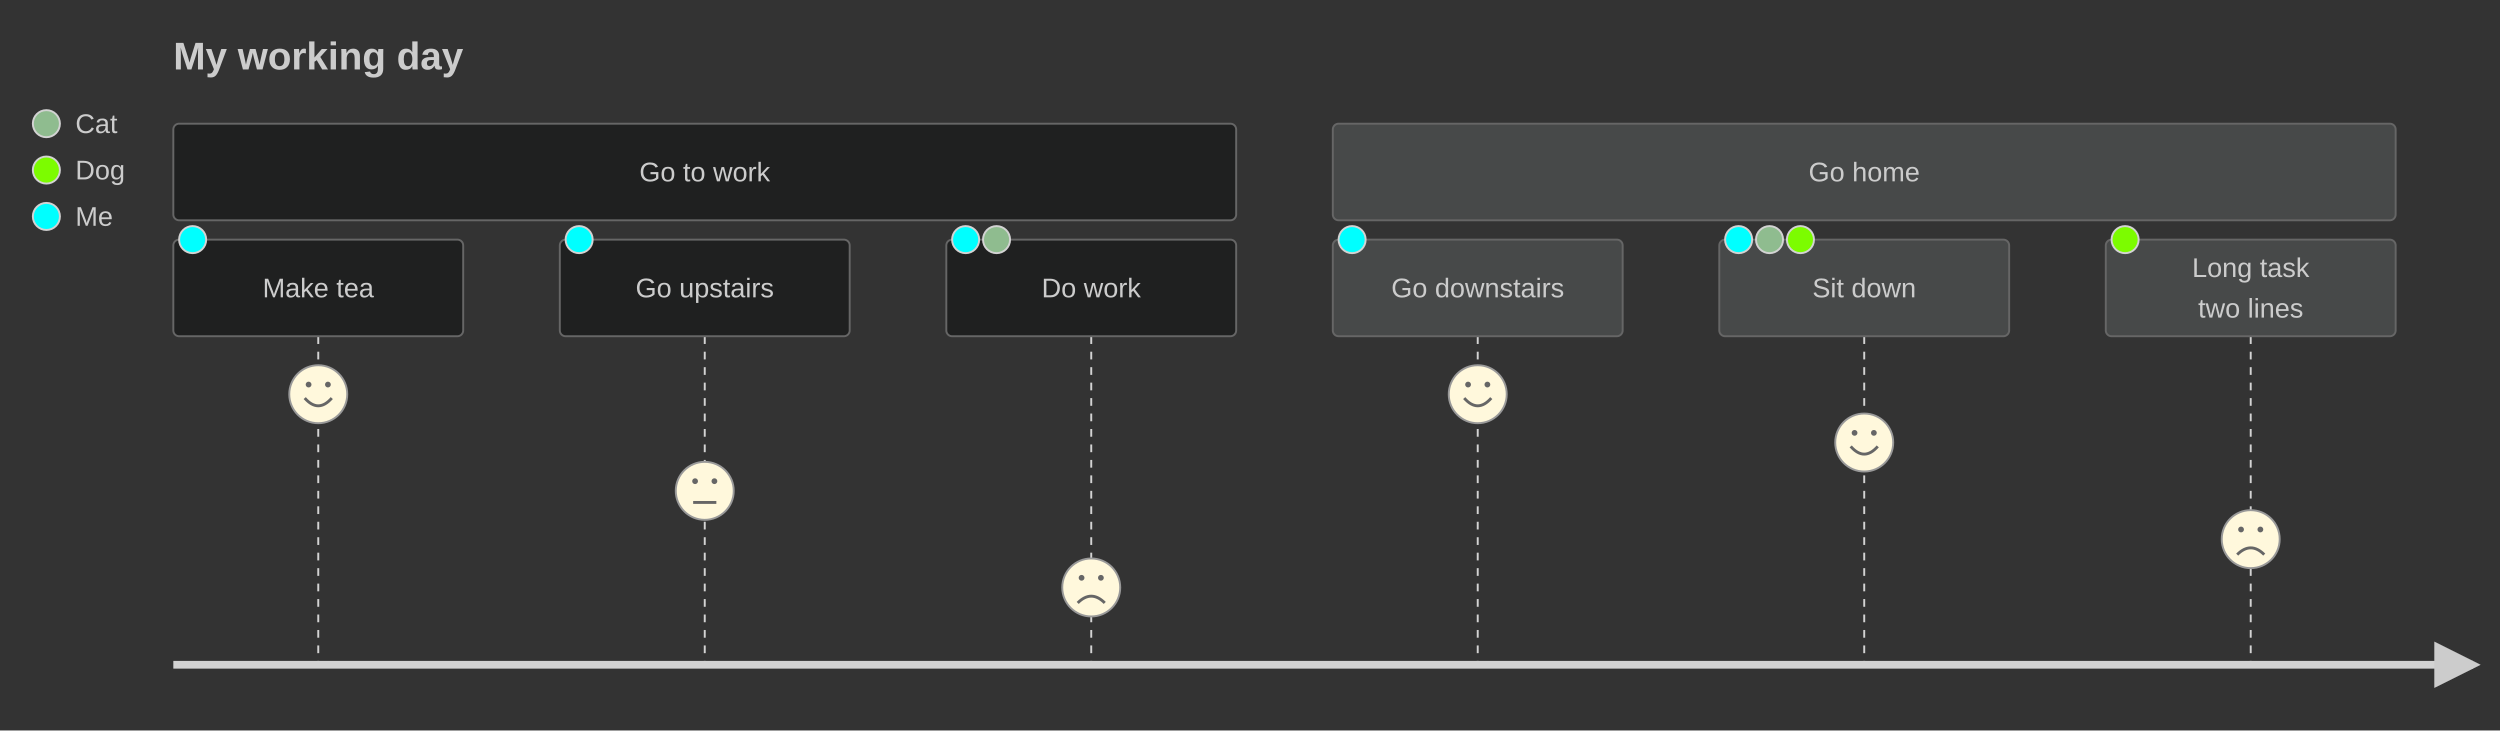
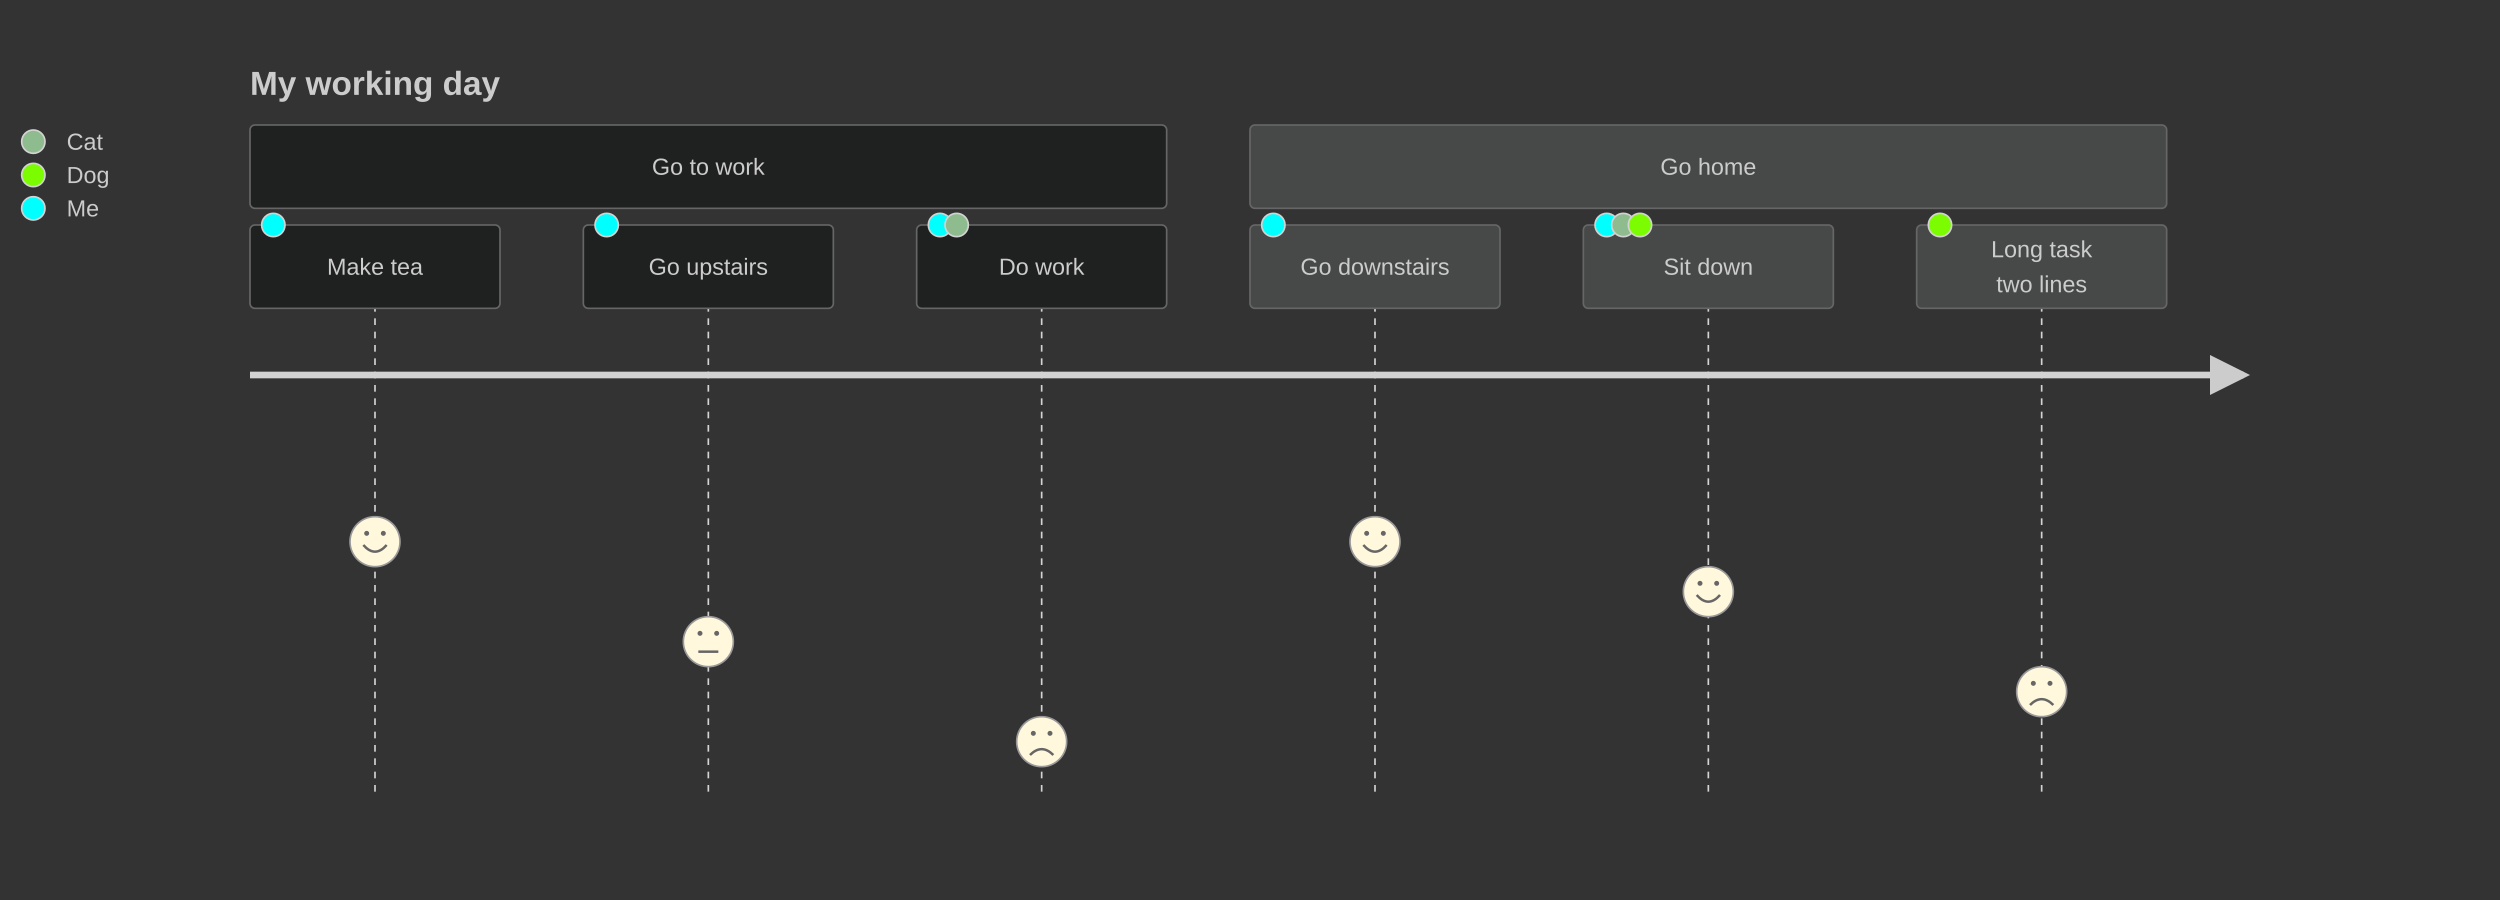
- <svg xmlns="http://www.w3.org/2000/svg" id="mermaid" class="journey" width="1293.69" height="378" viewBox="-4 -4 1293.69 378" role="graphics-document document" aria-roledescription="journey">
+ <svg xmlns="http://www.w3.org/2000/svg" id="mermaid" class="journey" width="1500" height="540" viewBox="0 -25 1500 540" role="graphics-document document" aria-roledescription="journey">
  <style>#mermaid{font-family:"trebuchet ms",verdana,arial,sans-serif;font-size:16px;fill:#333;}#mermaid .face{fill:#FFF8DC;stroke:#999;stroke-width:1px;}#mermaid .feat{fill:none;stroke:#666;stroke-width:1.5px;}#mermaid .eye{fill:#666;}#mermaid .tl{stroke:#666;stroke-width:1px;stroke-dasharray:4 4;}#mermaid .tbox{stroke:#666;stroke-width:1px;}#mermaid .axis{stroke:#000;stroke-width:4px;}#mermaid .ttl{font-size:20px;font-weight:bold;}#mermaid .tx{font-size:14px;}#mermaid .adot{stroke:#000;stroke-width:1px;}#mermaid{fill:#ccc;}#mermaid .axis,#mermaid .adot,#mermaid .tl{stroke:lightgrey;}#mermaid .ttl{fill:#ccc;}</style>
-   <rect x="-4" y="-4" width="1293.69" height="378" fill="#333" />
-   <text class="ttl" x="85.69" y="25" text-anchor="start" dominant-baseline="central">My working day</text>
+   <rect x="0" y="-25" width="1500" height="540" fill="#333" />
+   <text class="ttl" x="150" y="25" text-anchor="start" dominant-baseline="central">My working day</text>
  <circle class="adot" r="7" cx="20" cy="60" fill="#8FBC8F" />
-   <text class="tx" x="35" y="60" text-anchor="start" dominant-baseline="central">Cat</text>
-   <circle class="adot" r="7" cx="20" cy="84" fill="#7CFC00" />
-   <text class="tx" x="35" y="84" text-anchor="start" dominant-baseline="central">Dog</text>
-   <circle class="adot" r="7" cx="20" cy="108" fill="#00FFFF" />
-   <text class="tx" x="35" y="108" text-anchor="start" dominant-baseline="central">Me</text>
-   <rect class="tbox" x="85.69" y="60" width="550" height="50" rx="3" fill="#1f2020" />
-   <text class="tx" x="360.69" y="85" text-anchor="middle" dominant-baseline="central">Go to work</text>
-   <rect class="tbox" x="685.69" y="60" width="550" height="50" rx="3" fill="hsl(180, 1.587%, 28.353%)" />
-   <text class="tx" x="960.69" y="85" text-anchor="middle" dominant-baseline="central">Go home</text>
-   <line class="tl" x1="160.69" y1="170" x2="160.69" y2="340" />
-   <rect class="tbox" x="85.69" y="120" width="150" height="50" rx="3" fill="#1f2020" />
-   <text class="tx" x="160.69" y="145" text-anchor="middle" dominant-baseline="central">Make tea</text>
-   <circle class="face" cx="160.69" cy="200" r="15" />
-   <circle class="eye" r="1.5" cx="155.69" cy="195" />
-   <circle class="eye" r="1.5" cx="165.69" cy="195" />
-   <path class="feat" d="M153.69,202Q160.69,210 167.69,202" />
-   <circle class="adot" r="7" cx="95.69" cy="120" fill="#00FFFF" />
-   <line class="tl" x1="360.69" y1="170" x2="360.69" y2="340" />
-   <rect class="tbox" x="285.69" y="120" width="150" height="50" rx="3" fill="#1f2020" />
-   <text class="tx" x="360.69" y="145" text-anchor="middle" dominant-baseline="central">Go upstairs</text>
-   <circle class="face" cx="360.69" cy="250" r="15" />
-   <circle class="eye" r="1.5" cx="355.69" cy="245" />
-   <circle class="eye" r="1.5" cx="365.69" cy="245" />
-   <line class="feat" x1="354.69" y1="256" x2="366.69" y2="256" />
-   <circle class="adot" r="7" cx="295.69" cy="120" fill="#00FFFF" />
-   <line class="tl" x1="560.69" y1="170" x2="560.69" y2="340" />
-   <rect class="tbox" x="485.69" y="120" width="150" height="50" rx="3" fill="#1f2020" />
-   <text class="tx" x="560.69" y="145" text-anchor="middle" dominant-baseline="central">Do work</text>
-   <circle class="face" cx="560.69" cy="300" r="15" />
-   <circle class="eye" r="1.5" cx="555.69" cy="295" />
-   <circle class="eye" r="1.5" cx="565.69" cy="295" />
-   <path class="feat" d="M553.69,308Q560.69,301 567.69,308" />
-   <circle class="adot" r="7" cx="495.69" cy="120" fill="#00FFFF" />
-   <circle class="adot" r="7" cx="511.69" cy="120" fill="#8FBC8F" />
-   <line class="tl" x1="760.69" y1="170" x2="760.69" y2="340" />
-   <rect class="tbox" x="685.69" y="120" width="150" height="50" rx="3" fill="hsl(180, 1.587%, 28.353%)" />
-   <text class="tx" x="760.69" y="145" text-anchor="middle" dominant-baseline="central">Go downstairs</text>
-   <circle class="face" cx="760.69" cy="200" r="15" />
-   <circle class="eye" r="1.5" cx="755.69" cy="195" />
-   <circle class="eye" r="1.5" cx="765.69" cy="195" />
-   <path class="feat" d="M753.69,202Q760.69,210 767.69,202" />
-   <circle class="adot" r="7" cx="695.69" cy="120" fill="#00FFFF" />
-   <line class="tl" x1="960.69" y1="170" x2="960.69" y2="340" />
-   <rect class="tbox" x="885.69" y="120" width="150" height="50" rx="3" fill="hsl(180, 1.587%, 28.353%)" />
-   <text class="tx" x="960.69" y="145" text-anchor="middle" dominant-baseline="central">Sit down</text>
-   <circle class="face" cx="960.69" cy="225" r="15" />
-   <circle class="eye" r="1.5" cx="955.69" cy="220" />
-   <circle class="eye" r="1.5" cx="965.69" cy="220" />
-   <path class="feat" d="M953.69,227Q960.69,235 967.69,227" />
-   <circle class="adot" r="7" cx="895.69" cy="120" fill="#00FFFF" />
-   <circle class="adot" r="7" cx="911.69" cy="120" fill="#8FBC8F" />
-   <circle class="adot" r="7" cx="927.69" cy="120" fill="#7CFC00" />
-   <line class="tl" x1="1160.69" y1="170" x2="1160.69" y2="340" />
-   <rect class="tbox" x="1085.69" y="120" width="150" height="50" rx="3" fill="hsl(180, 1.587%, 28.353%)" />
-   <text class="tx" x="1160.69" y="134.5" text-anchor="middle" dominant-baseline="central">Long task</text>
-   <text class="tx" x="1160.69" y="155.5" text-anchor="middle" dominant-baseline="central">two lines</text>
-   <circle class="face" cx="1160.69" cy="275" r="15" />
-   <circle class="eye" r="1.5" cx="1155.69" cy="270" />
-   <circle class="eye" r="1.5" cx="1165.69" cy="270" />
-   <path class="feat" d="M1153.69,283Q1160.69,276 1167.69,283" />
-   <circle class="adot" r="7" cx="1095.69" cy="120" fill="#7CFC00" />
+   <text class="tx" x="40" y="60" text-anchor="start" dominant-baseline="central">Cat</text>
+   <circle class="adot" r="7" cx="20" cy="80" fill="#7CFC00" />
+   <text class="tx" x="40" y="80" text-anchor="start" dominant-baseline="central">Dog</text>
+   <circle class="adot" r="7" cx="20" cy="100" fill="#00FFFF" />
+   <text class="tx" x="40" y="100" text-anchor="start" dominant-baseline="central">Me</text>
+   <rect class="tbox" x="150" y="50" width="550" height="50" rx="3" fill="#1f2020" />
+   <text class="tx" x="425" y="75" text-anchor="middle" dominant-baseline="central">Go to work</text>
+   <rect class="tbox" x="750" y="50" width="550" height="50" rx="3" fill="hsl(180, 1.587%, 28.353%)" />
+   <text class="tx" x="1025" y="75" text-anchor="middle" dominant-baseline="central">Go home</text>
+   <line class="tl" x1="225" y1="110" x2="225" y2="450" />
+   <rect class="tbox" x="150" y="110" width="150" height="50" rx="3" fill="#1f2020" />
+   <text class="tx" x="225" y="135" text-anchor="middle" dominant-baseline="central">Make tea</text>
+   <circle class="face" cx="225" cy="300" r="15" />
+   <circle class="eye" r="1.5" cx="220" cy="295" />
+   <circle class="eye" r="1.5" cx="230" cy="295" />
+   <path class="feat" d="M218,302Q225,310 232,302" />
+   <circle class="adot" r="7" cx="164" cy="110" fill="#00FFFF" />
+   <line class="tl" x1="425" y1="110" x2="425" y2="450" />
+   <rect class="tbox" x="350" y="110" width="150" height="50" rx="3" fill="#1f2020" />
+   <text class="tx" x="425" y="135" text-anchor="middle" dominant-baseline="central">Go upstairs</text>
+   <circle class="face" cx="425" cy="360" r="15" />
+   <circle class="eye" r="1.5" cx="420" cy="355" />
+   <circle class="eye" r="1.5" cx="430" cy="355" />
+   <line class="feat" x1="419" y1="366" x2="431" y2="366" />
+   <circle class="adot" r="7" cx="364" cy="110" fill="#00FFFF" />
+   <line class="tl" x1="625" y1="110" x2="625" y2="450" />
+   <rect class="tbox" x="550" y="110" width="150" height="50" rx="3" fill="#1f2020" />
+   <text class="tx" x="625" y="135" text-anchor="middle" dominant-baseline="central">Do work</text>
+   <circle class="face" cx="625" cy="420" r="15" />
+   <circle class="eye" r="1.5" cx="620" cy="415" />
+   <circle class="eye" r="1.5" cx="630" cy="415" />
+   <path class="feat" d="M618,428Q625,421 632,428" />
+   <circle class="adot" r="7" cx="564" cy="110" fill="#00FFFF" />
+   <circle class="adot" r="7" cx="574" cy="110" fill="#8FBC8F" />
+   <line class="tl" x1="825" y1="110" x2="825" y2="450" />
+   <rect class="tbox" x="750" y="110" width="150" height="50" rx="3" fill="hsl(180, 1.587%, 28.353%)" />
+   <text class="tx" x="825" y="135" text-anchor="middle" dominant-baseline="central">Go downstairs</text>
+   <circle class="face" cx="825" cy="300" r="15" />
+   <circle class="eye" r="1.5" cx="820" cy="295" />
+   <circle class="eye" r="1.5" cx="830" cy="295" />
+   <path class="feat" d="M818,302Q825,310 832,302" />
+   <circle class="adot" r="7" cx="764" cy="110" fill="#00FFFF" />
+   <line class="tl" x1="1025" y1="110" x2="1025" y2="450" />
+   <rect class="tbox" x="950" y="110" width="150" height="50" rx="3" fill="hsl(180, 1.587%, 28.353%)" />
+   <text class="tx" x="1025" y="135" text-anchor="middle" dominant-baseline="central">Sit down</text>
+   <circle class="face" cx="1025" cy="330" r="15" />
+   <circle class="eye" r="1.5" cx="1020" cy="325" />
+   <circle class="eye" r="1.5" cx="1030" cy="325" />
+   <path class="feat" d="M1018,332Q1025,340 1032,332" />
+   <circle class="adot" r="7" cx="964" cy="110" fill="#00FFFF" />
+   <circle class="adot" r="7" cx="974" cy="110" fill="#8FBC8F" />
+   <circle class="adot" r="7" cx="984" cy="110" fill="#7CFC00" />
+   <line class="tl" x1="1225" y1="110" x2="1225" y2="450" />
+   <rect class="tbox" x="1150" y="110" width="150" height="50" rx="3" fill="hsl(180, 1.587%, 28.353%)" />
+   <text class="tx" x="1225" y="124.5" text-anchor="middle" dominant-baseline="central">Long task</text>
+   <text class="tx" x="1225" y="145.5" text-anchor="middle" dominant-baseline="central">two lines</text>
+   <circle class="face" cx="1225" cy="390" r="15" />
+   <circle class="eye" r="1.5" cx="1220" cy="385" />
+   <circle class="eye" r="1.5" cx="1230" cy="385" />
+   <path class="feat" d="M1218,398Q1225,391 1232,398" />
+   <circle class="adot" r="7" cx="1164" cy="110" fill="#7CFC00" />
  <defs>
    <marker id="jarrow" markerWidth="6" markerHeight="6" refX="5" refY="3" orient="auto">
      <path d="M0,0L6,3L0,6Z" />
    </marker>
  </defs>
-   <line class="axis" marker-end="url(#jarrow)" x1="85.69" y1="340" x2="1275.69" y2="340" />
+   <line class="axis" marker-end="url(#jarrow)" x1="150" y1="200" x2="1346" y2="200" />
</svg>
